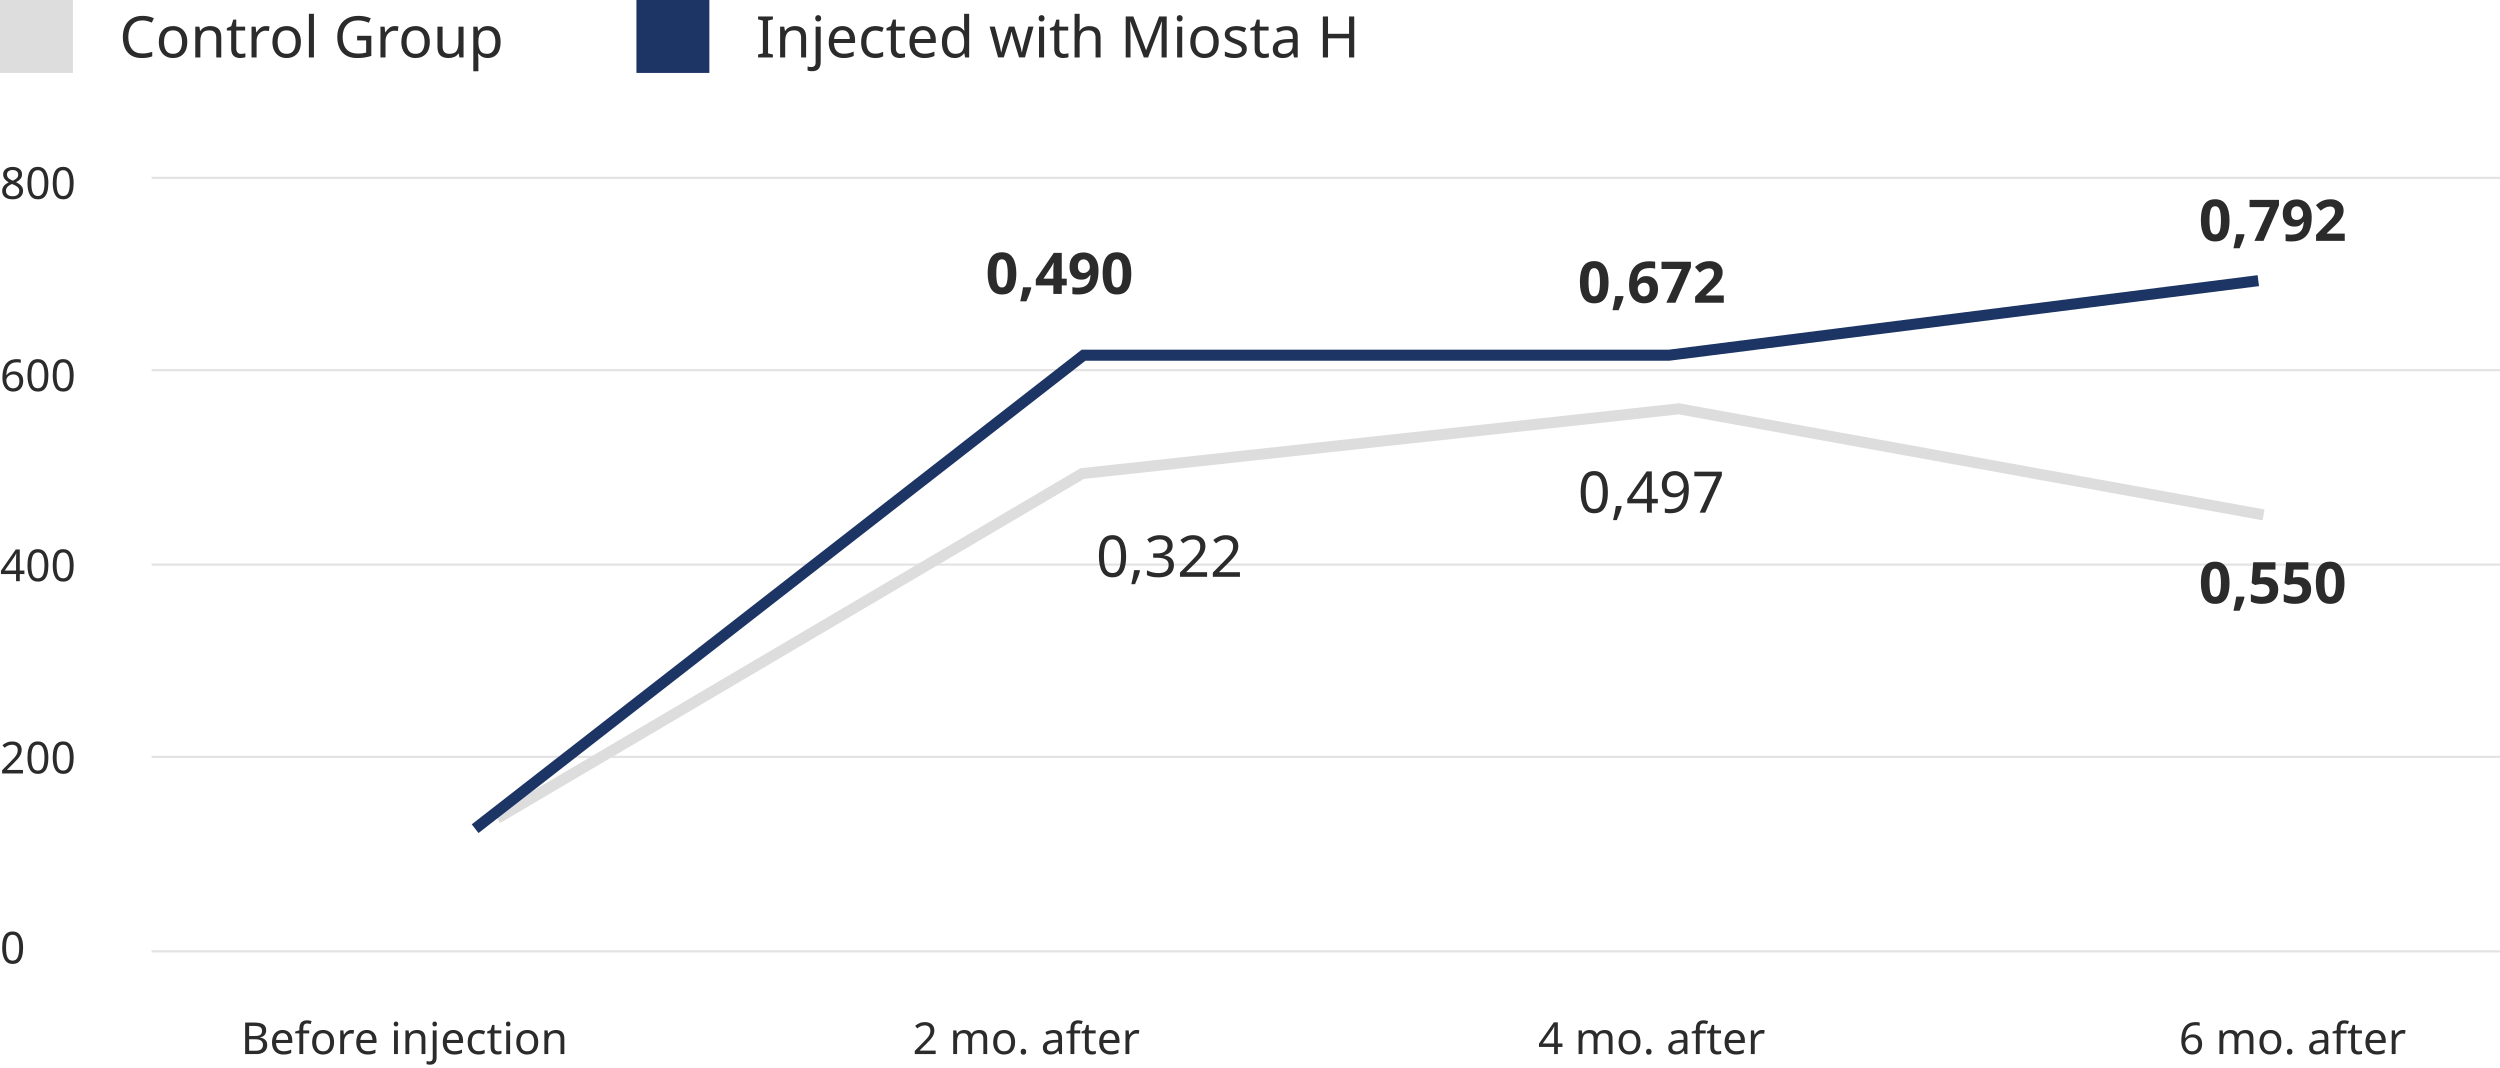
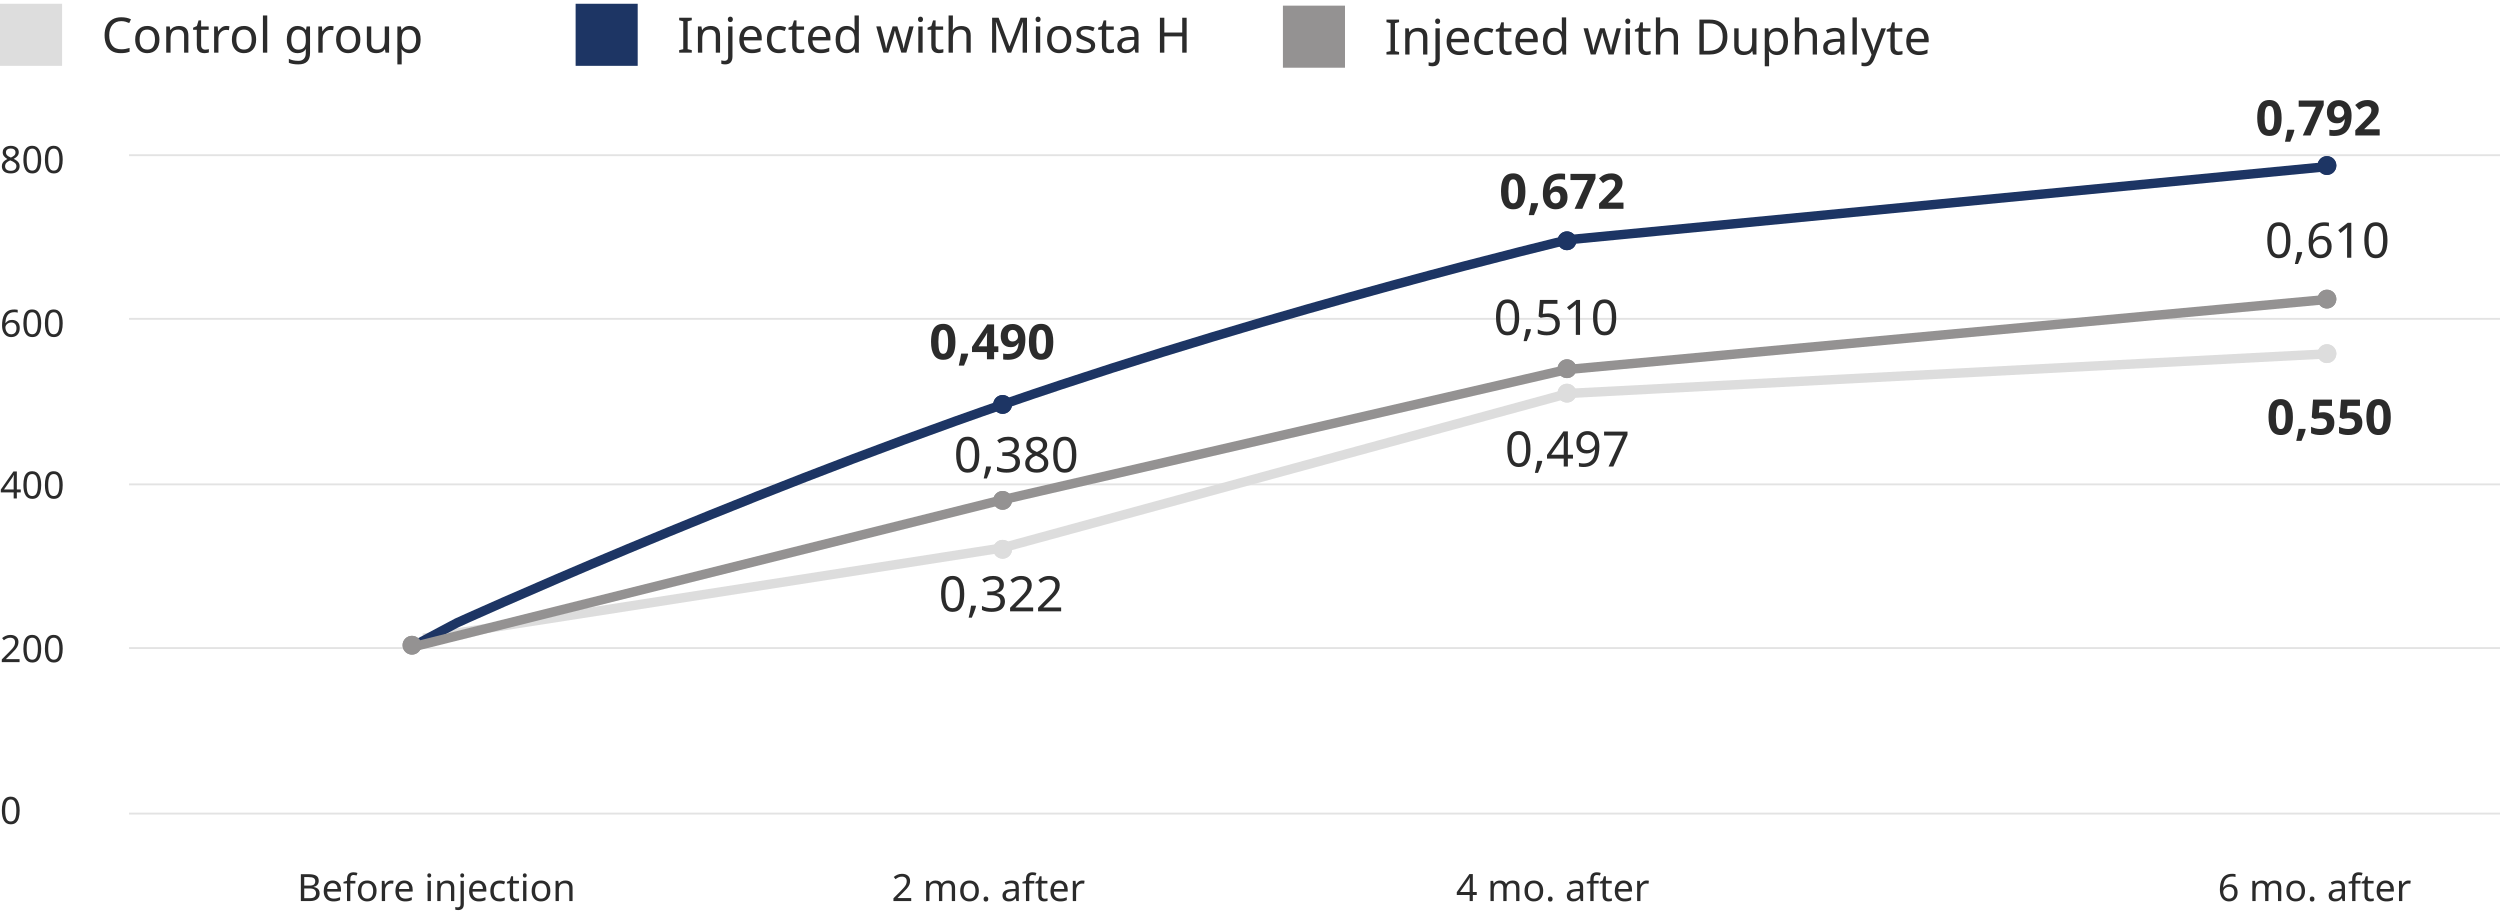
- <svg xmlns="http://www.w3.org/2000/svg" width="1131.3" height="483" viewBox="0 0 1131.3 483">
-   <g transform="translate(-389 -3864)">
-     <text transform="translate(443 3890)" fill="#2b2b2b" font-size="26" font-family="PTSans-Regular, PT Sans">
-       <tspan x="0" y="0">Control Group</tspan>
+ <svg xmlns="http://www.w3.org/2000/svg" width="1329" height="484" viewBox="0 0 1329 484">
+   <g transform="translate(-300 -4173)">
+     <text transform="translate(354 4201)" fill="#2b2b2b" font-size="26" font-family="PTSans-Regular, PT Sans">
+       <tspan x="0" y="0">Control group</tspan>
    </text>
-     <text transform="translate(731 3890)" fill="#2b2b2b" font-size="26" font-family="PTSans-Regular, PT Sans">
+     <text transform="translate(660 4201)" fill="#2b2b2b" font-size="26" font-family="PTSans-Regular, PT Sans">
      <tspan x="0" y="0">Injected with Miosta H</tspan>
    </text>
-     <text transform="translate(389 3954)" fill="#2b2b2b" font-size="20" font-family="PTSans-Regular, PT Sans">
+     <text transform="translate(1036 4202)" fill="#2b2b2b" font-size="26" font-family="PTSans-Regular, PT Sans">
+       <tspan x="0" y="0">Injected with Duphalyte</tspan>
+     </text>
+     <text transform="translate(300 4265)" fill="#2b2b2b" font-size="20" font-family="PTSans-Regular, PT Sans">
      <tspan x="0" y="0">800</tspan>
    </text>
-     <text transform="translate(389 4041)" fill="#2b2b2b" font-size="20" font-family="PTSans-Regular, PT Sans">
+     <text transform="translate(300 4352)" fill="#2b2b2b" font-size="20" font-family="PTSans-Regular, PT Sans">
      <tspan x="0" y="0">600</tspan>
    </text>
-     <text transform="translate(389 4127)" fill="#2b2b2b" font-size="20" font-family="PTSans-Regular, PT Sans">
+     <text transform="translate(300 4438)" fill="#2b2b2b" font-size="20" font-family="PTSans-Regular, PT Sans">
      <tspan x="0" y="0">400</tspan>
    </text>
-     <text transform="translate(389 4214)" fill="#2b2b2b" font-size="20" font-family="PTSans-Regular, PT Sans">
+     <text transform="translate(300 4525)" fill="#2b2b2b" font-size="20" font-family="PTSans-Regular, PT Sans">
      <tspan x="0" y="0">200</tspan>
    </text>
-     <text transform="translate(389 4300)" fill="#2b2b2b" font-size="20" font-family="PTSans-Regular, PT Sans">
+     <text transform="translate(300 4611)" fill="#2b2b2b" font-size="20" font-family="PTSans-Regular, PT Sans">
      <tspan x="0" y="0">0</tspan>
    </text>
-     <path d="M-473,8610H589.7" transform="translate(930.6 -4665.5)" fill="none" stroke="#e3e3e3" stroke-width="1" />
-     <path d="M-473,8610H589.7" transform="translate(930.6 -4578.5)" fill="none" stroke="#e3e3e3" stroke-width="1" />
-     <path d="M-473,8610H589.7" transform="translate(930.6 -4490.5)" fill="none" stroke="#e3e3e3" stroke-width="1" />
-     <path d="M-473,8610H589.7" transform="translate(930.6 -4403.5)" fill="none" stroke="#e3e3e3" stroke-width="1" />
-     <path d="M-473,8610H589.7" transform="translate(930.6 -4315.5)" fill="none" stroke="#e3e3e3" stroke-width="1" />
-     <text transform="translate(498 4341)" fill="#2b2b2b" font-size="20" font-family="PTSans-Regular, PT Sans">
+     <path d="M-473,8610H787.4" transform="translate(841.6 -4354.5)" fill="none" stroke="#e3e3e3" stroke-width="1" />
+     <path d="M-473,8610H787.4" transform="translate(841.6 -4267.5)" fill="none" stroke="#e3e3e3" stroke-width="1" />
+     <path d="M-473,8610H787.4" transform="translate(841.6 -4179.5)" fill="none" stroke="#e3e3e3" stroke-width="1" />
+     <path d="M-473,8610H787.4" transform="translate(841.6 -4092.5)" fill="none" stroke="#e3e3e3" stroke-width="1" />
+     <path d="M-473,8610H787.4" transform="translate(841.6 -4004.5)" fill="none" stroke="#e3e3e3" stroke-width="1" />
+     <text transform="translate(458 4652)" fill="#2b2b2b" font-size="20" font-family="PTSans-Regular, PT Sans">
      <tspan x="0" y="0">Before injection</tspan>
    </text>
-     <text transform="translate(802 4341)" fill="#2b2b2b" font-size="20" font-family="PTSans-Regular, PT Sans">
+     <text transform="translate(774 4652)" fill="#2b2b2b" font-size="20" font-family="PTSans-Regular, PT Sans">
      <tspan x="0" y="0">2 mo. after</tspan>
    </text>
-     <text transform="translate(1085 4341)" fill="#2b2b2b" font-size="20" font-family="PTSans-Regular, PT Sans">
+     <text transform="translate(1074 4652)" fill="#2b2b2b" font-size="20" font-family="PTSans-Regular, PT Sans">
      <tspan x="0" y="0">4 mo. after</tspan>
    </text>
-     <text transform="translate(1375 4341)" fill="#2b2b2b" font-size="20" font-family="PTSans-Regular, PT Sans">
+     <text transform="translate(1479 4652)" fill="#2b2b2b" font-size="20" font-family="PTSans-Regular, PT Sans">
      <tspan x="0" y="0">6 mo. after</tspan>
    </text>
-     <rect width="33" height="33" transform="translate(389 3864)" fill="#ddd" />
-     <rect width="33" height="33" transform="translate(677 3864)" fill="#1d3564" />
-     <text transform="translate(885 4125)" fill="#2b2b2b" font-size="26" font-family="PTSans-Regular, PT Sans">
+     <rect width="33" height="33" transform="translate(300 4175)" fill="#ddd" />
+     <rect width="33" height="33" transform="translate(606 4175)" fill="#1d3564" />
+     <rect width="33" height="33" transform="translate(982 4176)" fill="#949292" />
+     <text transform="translate(799 4498)" fill="#2b2b2b" font-size="26" font-family="PTSans-Regular, PT Sans">
      <tspan x="0" y="0">0,322</tspan>
    </text>
-     <text transform="translate(1103 4096)" fill="#2b2b2b" font-size="26" font-family="PTSans-Regular, PT Sans">
+     <text transform="translate(807 4424)" fill="#2b2b2b" font-size="26" font-family="PTSans-Regular, PT Sans">
+       <tspan x="0" y="0">0,380</tspan>
+     </text>
+     <text transform="translate(1094 4351)" fill="#2b2b2b" font-size="26" font-family="PTSans-Regular, PT Sans">
+       <tspan x="0" y="0">0,510</tspan>
+     </text>
+     <text transform="translate(1504 4310)" fill="#2b2b2b" font-size="26" font-family="PTSans-Regular, PT Sans">
+       <tspan x="0" y="0">0,610</tspan>
+     </text>
+     <text transform="translate(1100 4421)" fill="#2b2b2b" font-size="26" font-family="PTSans-Regular, PT Sans">
      <tspan x="0" y="0">0,497</tspan>
    </text>
-     <text transform="translate(835 3997)" fill="#2b2b2b" font-size="26" font-family="PTSans-Bold, PT Sans" font-weight="700">
+     <text transform="translate(794 4364)" fill="#2b2b2b" font-size="26" font-family="PTSans-Regular, PT Sans" font-weight="700">
      <tspan x="0" y="0">0,490</tspan>
    </text>
-     <text transform="translate(1103 4001)" fill="#2b2b2b" font-size="26" font-family="PTSans-Bold, PT Sans" font-weight="700">
+     <text transform="translate(1097 4284)" fill="#2b2b2b" font-size="26" font-family="PTSans-Regular, PT Sans" font-weight="700">
      <tspan x="0" y="0">0,672</tspan>
    </text>
-     <text transform="translate(1384 3973)" fill="#2b2b2b" font-size="26" font-family="PTSans-Bold, PT Sans" font-weight="700">
+     <text transform="translate(1499 4245)" fill="#2b2b2b" font-size="26" font-family="PTSans-Regular, PT Sans" font-weight="700">
      <tspan x="0" y="0">0,792</tspan>
    </text>
-     <text transform="translate(1384 4137)" fill="#2b2b2b" font-size="26" font-family="PTSans-Bold, PT Sans" font-weight="700">
+     <text transform="translate(1505 4404)" fill="#2b2b2b" font-size="26" font-family="PTSans-Regular, PT Sans" font-weight="700">
      <tspan x="0" y="0">0,550</tspan>
    </text>
-     <g transform="translate(0 -1428)">
-       <path d="M-248,9966.3l264.7-156,270-29.3,264.6,48" transform="translate(862 -4304)" fill="none" stroke="#ddd" stroke-width="5" />
-       <path d="M-258,9969.733,17.333,9755.467H282.267l266.667-33.733" transform="translate(862 -4302.733)" fill="none" stroke="#1d3564" stroke-width="5" />
+     <g transform="translate(-89 -1150)">
+       <path d="M-248,9966.3l307.525-47.971,301.081-82.178,404.716-21.115" transform="translate(862 -4304)" fill="none" stroke="#ddd" stroke-width="5" />
+       <path d="M-253.738,9969.4l23.649-12.565s145.108-66.073,292.832-116.992,298.064-86.685,298.064-86.685l404.218-38.937" transform="translate(862 -4302.733)" fill="none" stroke="#1d3564" stroke-width="5" />
+     </g>
+     <path d="M-258,9958.782,56.369,9880.37l299.451-69.12,403.693-37.227" transform="translate(777 -5441.782)" fill="none" stroke="#949292" stroke-width="5" />
+     <g transform="translate(1532 4256)" fill="#1d3564" stroke="#1d3564" stroke-width="1">
+       <circle cx="5" cy="5" r="5" stroke="none" />
+       <circle cx="5" cy="5" r="4.5" fill="none" />
+     </g>
+     <g transform="translate(828 4434)" fill="#949292" stroke="#949292" stroke-width="1">
+       <circle cx="5" cy="5" r="5" stroke="none" />
+       <circle cx="5" cy="5" r="4.5" fill="none" />
+     </g>
+     <g transform="translate(828 4460)" fill="#ddd" stroke="#ddd" stroke-width="1">
+       <circle cx="5" cy="5" r="5" stroke="none" />
+       <circle cx="5" cy="5" r="4.5" fill="none" />
+     </g>
+     <g transform="translate(1128 4377)" fill="#ddd" stroke="#ddd" stroke-width="1">
+       <circle cx="5" cy="5" r="5" stroke="none" />
+       <circle cx="5" cy="5" r="4.5" fill="none" />
+     </g>
+     <g transform="translate(1532 4356)" fill="#ddd" stroke="#ddd" stroke-width="1">
+       <circle cx="5" cy="5" r="5" stroke="none" />
+       <circle cx="5" cy="5" r="4.5" fill="none" />
+     </g>
+     <g transform="translate(514 4511)" fill="#949292" stroke="#949292" stroke-width="1">
+       <circle cx="5" cy="5" r="5" stroke="none" />
+       <circle cx="5" cy="5" r="4.5" fill="none" />
+     </g>
+     <g transform="translate(1128 4364)" fill="#949292" stroke="#949292" stroke-width="1">
+       <circle cx="5" cy="5" r="5" stroke="none" />
+       <circle cx="5" cy="5" r="4.5" fill="none" />
+     </g>
+     <g transform="translate(1532 4327)" fill="#949292" stroke="#949292" stroke-width="1">
+       <circle cx="5" cy="5" r="5" stroke="none" />
+       <circle cx="5" cy="5" r="4.5" fill="none" />
+     </g>
+     <g transform="translate(828 4383)" fill="#1d3564" stroke="#1d3564" stroke-width="1">
+       <circle cx="5" cy="5" r="5" stroke="none" />
+       <circle cx="5" cy="5" r="4.5" fill="none" />
+     </g>
+     <g transform="translate(1128 4296)" fill="#1d3564" stroke="#1d3564" stroke-width="1">
+       <circle cx="5" cy="5" r="5" stroke="none" />
+       <circle cx="5" cy="5" r="4.5" fill="none" />
    </g>
  </g>
</svg>
